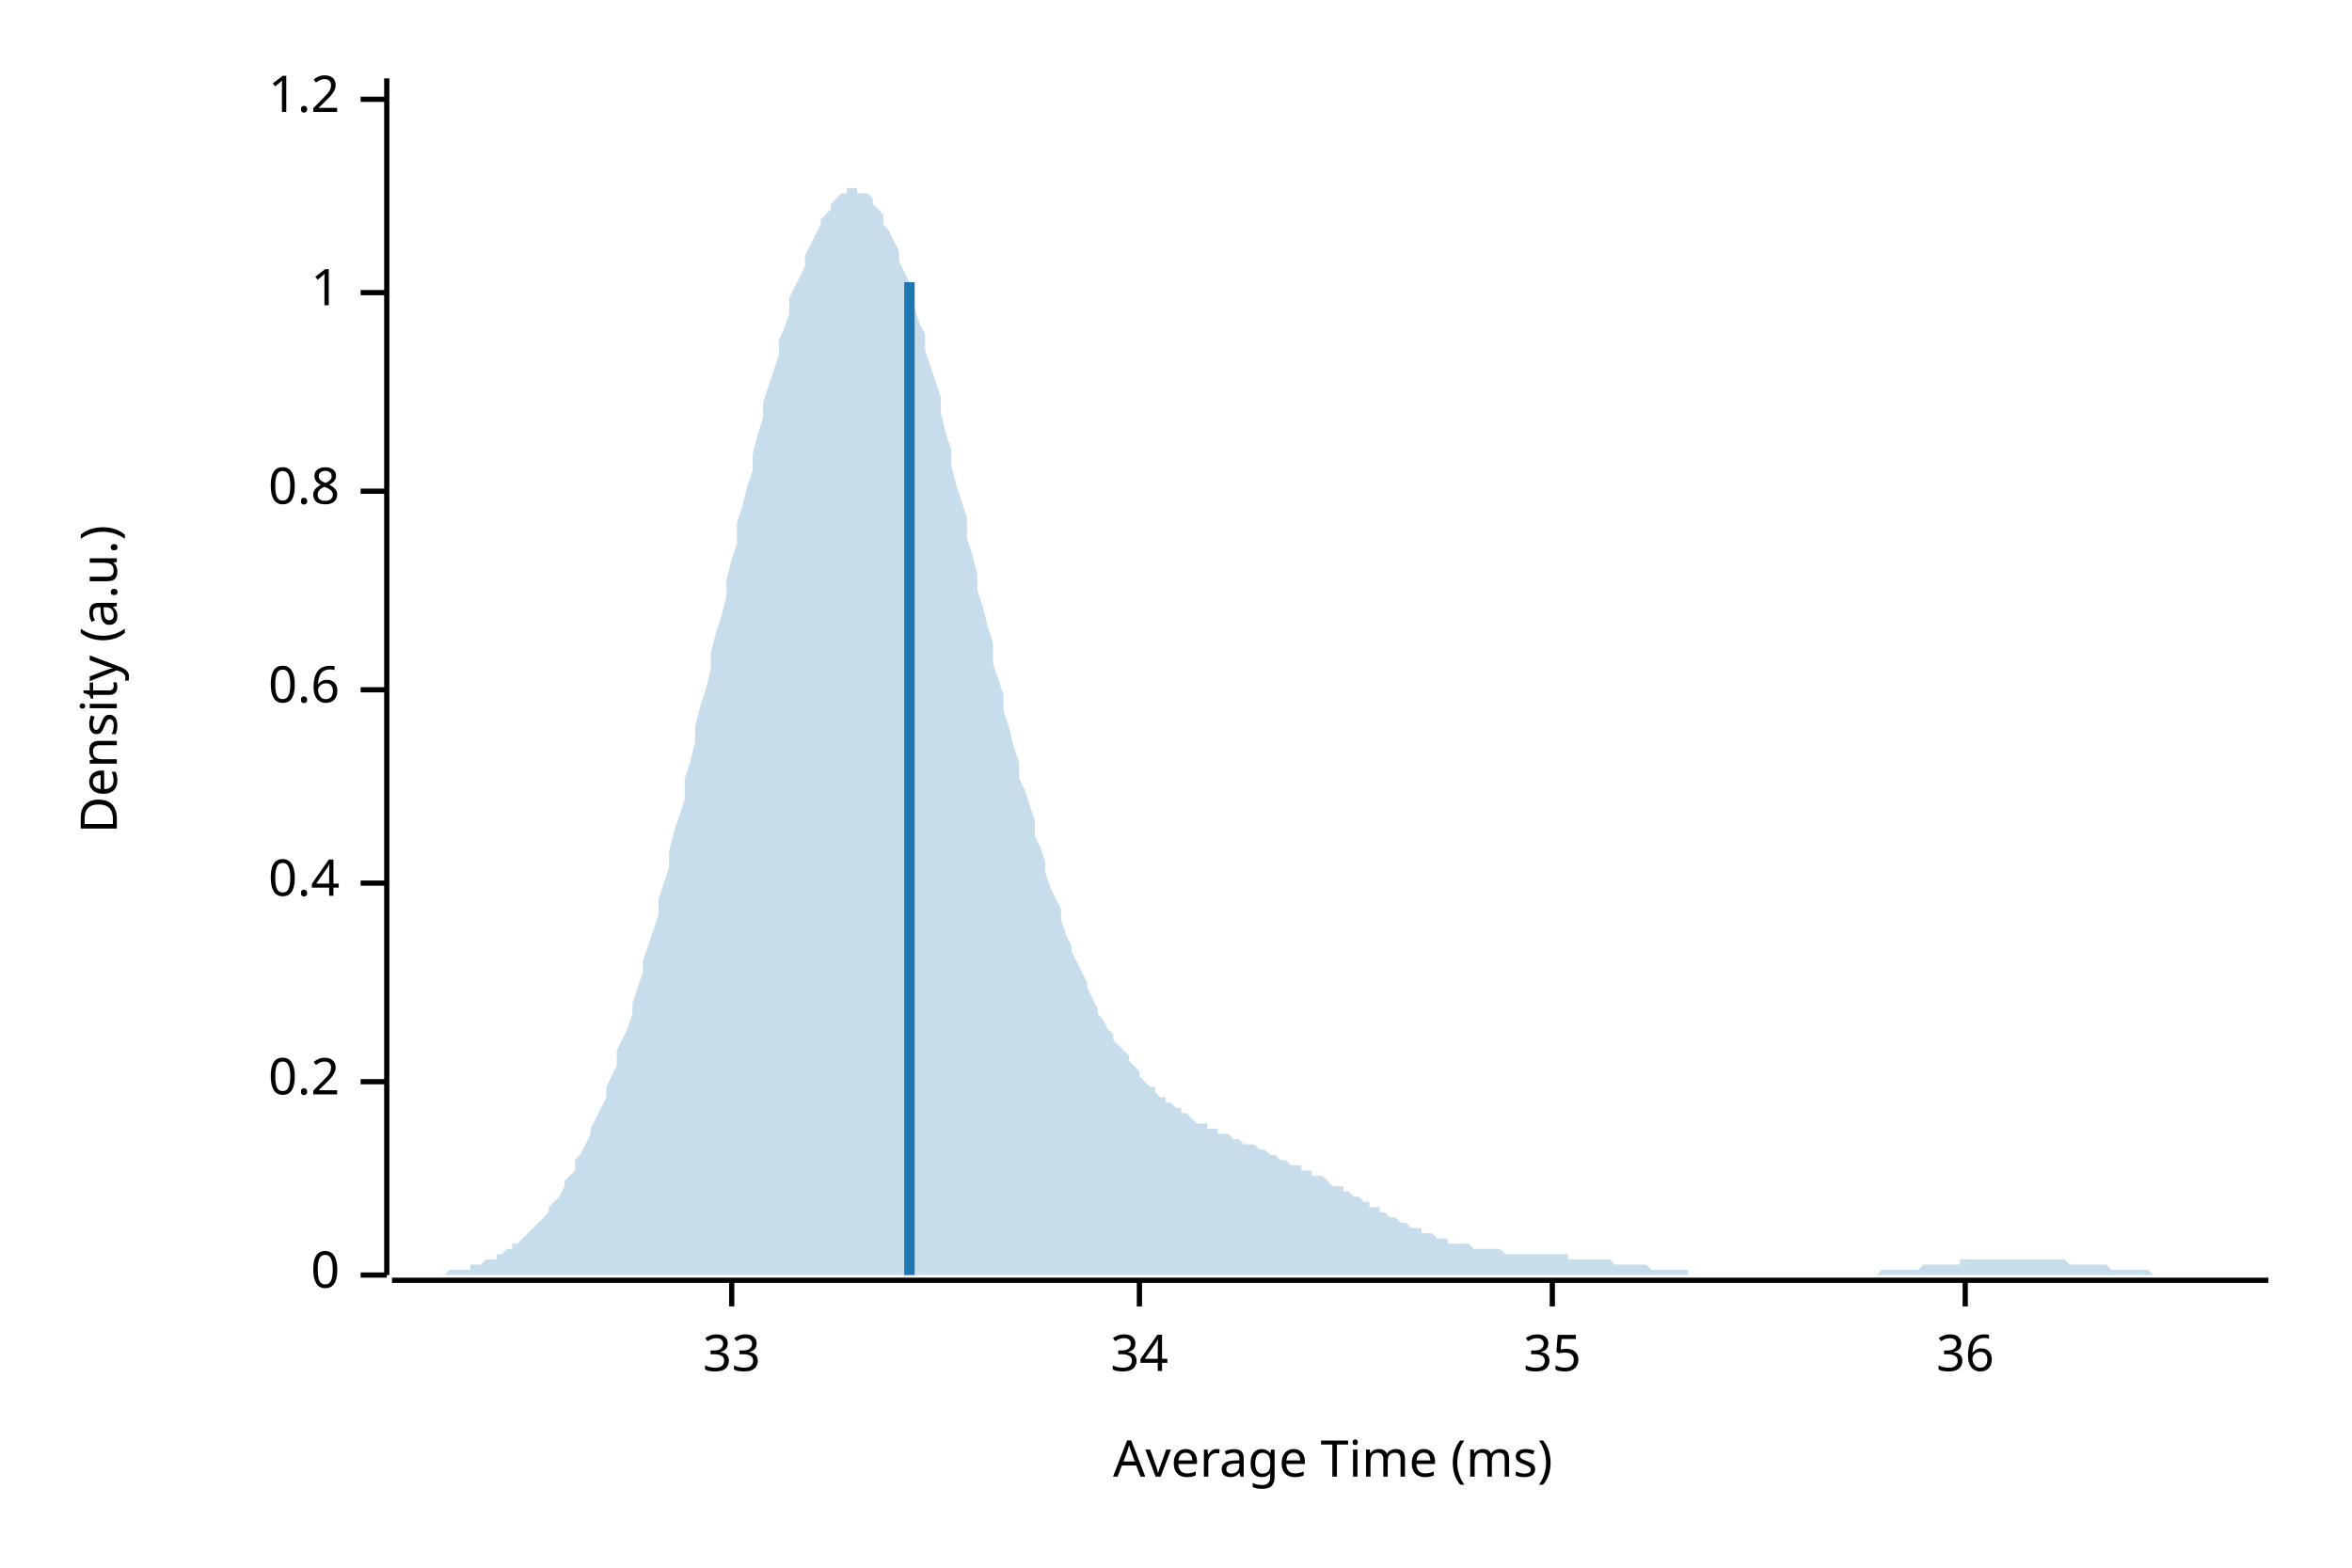
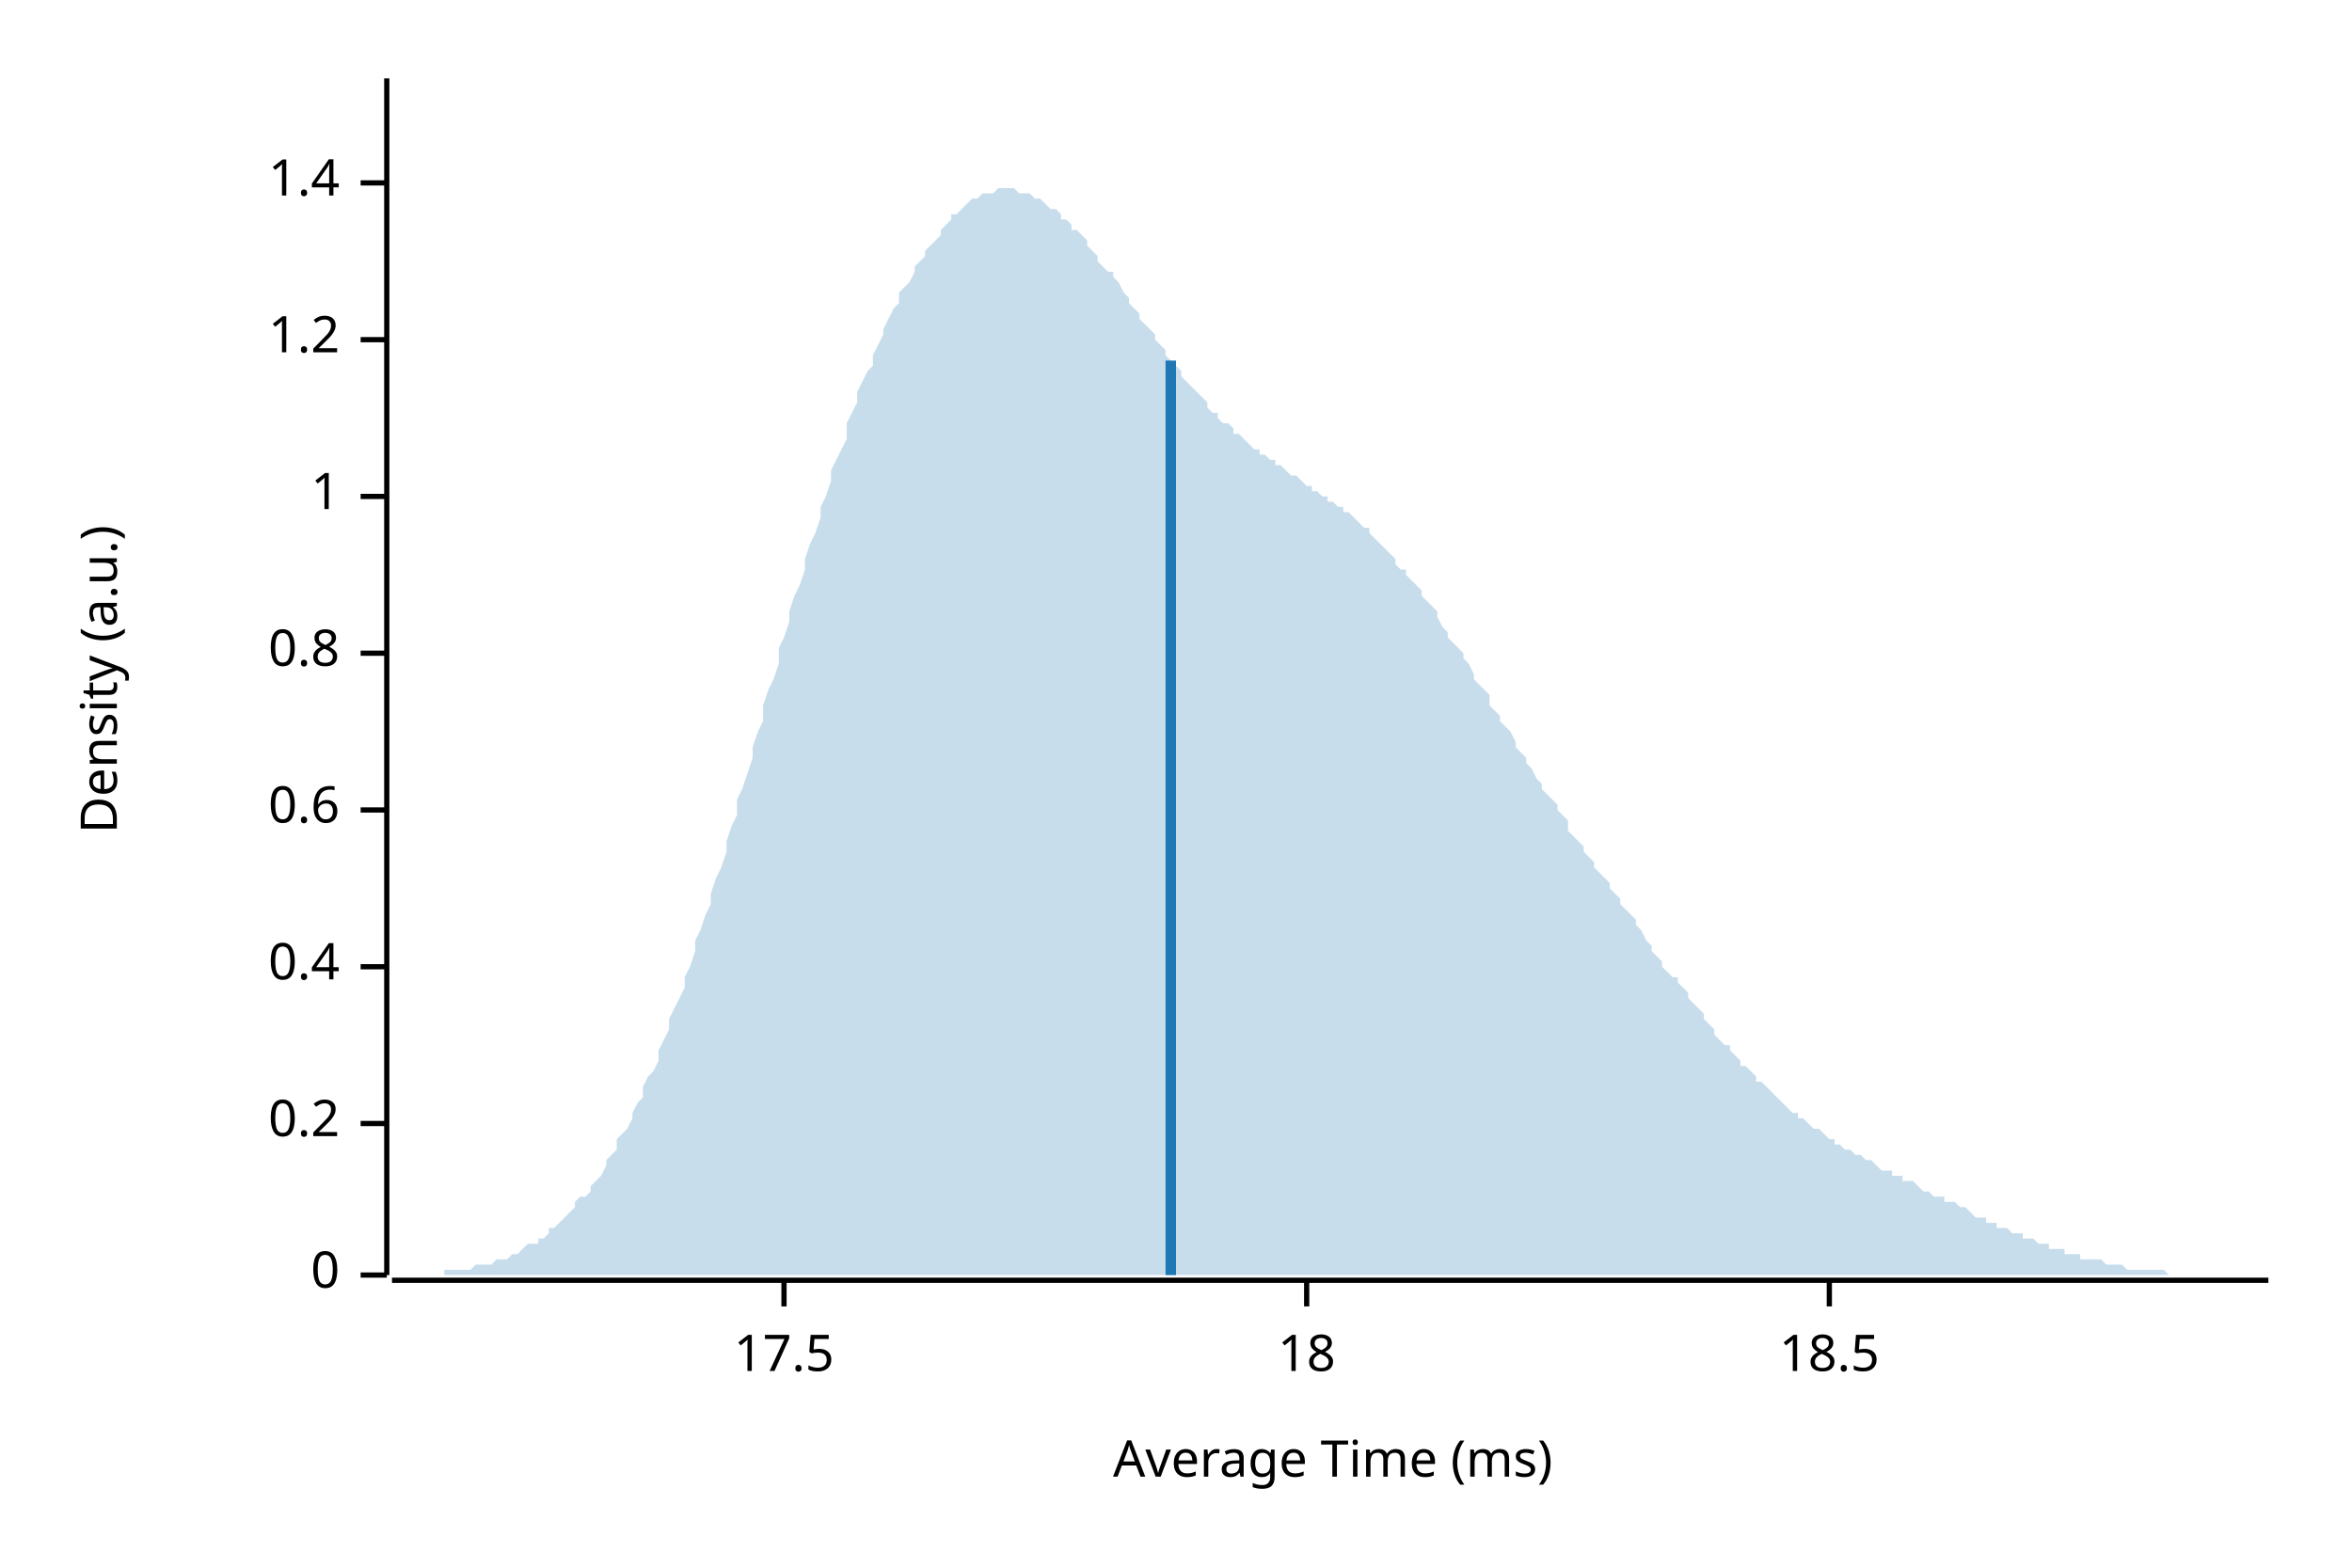
<svg xmlns="http://www.w3.org/2000/svg" width="450" height="300" viewBox="0 0 450 300">
  <text x="15" y="130" dy="0.76em" text-anchor="middle" font-family="sans-serif" font-size="9.677" opacity="1" fill="#000000" transform="rotate(270, 15, 130)">
Density (a.u.)
</text>
  <text x="255" y="285" dy="-0.5ex" text-anchor="middle" font-family="sans-serif" font-size="9.677" opacity="1" fill="#000000">
Average Time (ms)
</text>
  <polyline fill="none" opacity="1" stroke="#000000" stroke-width="1" points="74,15 74,244 " />
  <text x="65" y="244" dy="0.5ex" text-anchor="end" font-family="sans-serif" font-size="9.677" opacity="1" fill="#000000">
0
</text>
  <polyline fill="none" opacity="1" stroke="#000000" stroke-width="1" points="69,244 74,244 " />
-   <text x="65" y="207" dy="0.5ex" text-anchor="end" font-family="sans-serif" font-size="9.677" opacity="1" fill="#000000">
+   <text x="65" y="215" dy="0.5ex" text-anchor="end" font-family="sans-serif" font-size="9.677" opacity="1" fill="#000000">
0.2
</text>
-   <polyline fill="none" opacity="1" stroke="#000000" stroke-width="1" points="69,207 74,207 " />
-   <text x="65" y="169" dy="0.5ex" text-anchor="end" font-family="sans-serif" font-size="9.677" opacity="1" fill="#000000">
+   <polyline fill="none" opacity="1" stroke="#000000" stroke-width="1" points="69,215 74,215 " />
+   <text x="65" y="185" dy="0.5ex" text-anchor="end" font-family="sans-serif" font-size="9.677" opacity="1" fill="#000000">
0.4
</text>
-   <polyline fill="none" opacity="1" stroke="#000000" stroke-width="1" points="69,169 74,169 " />
-   <text x="65" y="132" dy="0.5ex" text-anchor="end" font-family="sans-serif" font-size="9.677" opacity="1" fill="#000000">
+   <polyline fill="none" opacity="1" stroke="#000000" stroke-width="1" points="69,185 74,185 " />
+   <text x="65" y="155" dy="0.5ex" text-anchor="end" font-family="sans-serif" font-size="9.677" opacity="1" fill="#000000">
0.6
</text>
-   <polyline fill="none" opacity="1" stroke="#000000" stroke-width="1" points="69,132 74,132 " />
-   <text x="65" y="94" dy="0.5ex" text-anchor="end" font-family="sans-serif" font-size="9.677" opacity="1" fill="#000000">
+   <polyline fill="none" opacity="1" stroke="#000000" stroke-width="1" points="69,155 74,155 " />
+   <text x="65" y="125" dy="0.5ex" text-anchor="end" font-family="sans-serif" font-size="9.677" opacity="1" fill="#000000">
0.8
</text>
-   <polyline fill="none" opacity="1" stroke="#000000" stroke-width="1" points="69,94 74,94 " />
-   <text x="65" y="56" dy="0.5ex" text-anchor="end" font-family="sans-serif" font-size="9.677" opacity="1" fill="#000000">
+   <polyline fill="none" opacity="1" stroke="#000000" stroke-width="1" points="69,125 74,125 " />
+   <text x="65" y="95" dy="0.5ex" text-anchor="end" font-family="sans-serif" font-size="9.677" opacity="1" fill="#000000">
1
</text>
-   <polyline fill="none" opacity="1" stroke="#000000" stroke-width="1" points="69,56 74,56 " />
-   <text x="65" y="19" dy="0.5ex" text-anchor="end" font-family="sans-serif" font-size="9.677" opacity="1" fill="#000000">
+   <polyline fill="none" opacity="1" stroke="#000000" stroke-width="1" points="69,95 74,95 " />
+   <text x="65" y="65" dy="0.5ex" text-anchor="end" font-family="sans-serif" font-size="9.677" opacity="1" fill="#000000">
1.2
</text>
-   <polyline fill="none" opacity="1" stroke="#000000" stroke-width="1" points="69,19 74,19 " />
+   <polyline fill="none" opacity="1" stroke="#000000" stroke-width="1" points="69,65 74,65 " />
+   <text x="65" y="35" dy="0.5ex" text-anchor="end" font-family="sans-serif" font-size="9.677" opacity="1" fill="#000000">
+ 1.4
+ </text>
+   <polyline fill="none" opacity="1" stroke="#000000" stroke-width="1" points="69,35 74,35 " />
  <polyline fill="none" opacity="1" stroke="#000000" stroke-width="1" points="75,245 434,245 " />
-   <text x="140" y="255" dy="0.76em" text-anchor="middle" font-family="sans-serif" font-size="9.677" opacity="1" fill="#000000">
- 33
+   <text x="150" y="255" dy="0.76em" text-anchor="middle" font-family="sans-serif" font-size="9.677" opacity="1" fill="#000000">
+ 17.5
</text>
-   <polyline fill="none" opacity="1" stroke="#000000" stroke-width="1" points="140,245 140,250 " />
-   <text x="218" y="255" dy="0.76em" text-anchor="middle" font-family="sans-serif" font-size="9.677" opacity="1" fill="#000000">
- 34
+   <polyline fill="none" opacity="1" stroke="#000000" stroke-width="1" points="150,245 150,250 " />
+   <text x="250" y="255" dy="0.76em" text-anchor="middle" font-family="sans-serif" font-size="9.677" opacity="1" fill="#000000">
+ 18
</text>
-   <polyline fill="none" opacity="1" stroke="#000000" stroke-width="1" points="218,245 218,250 " />
-   <text x="297" y="255" dy="0.76em" text-anchor="middle" font-family="sans-serif" font-size="9.677" opacity="1" fill="#000000">
- 35
+   <polyline fill="none" opacity="1" stroke="#000000" stroke-width="1" points="250,245 250,250 " />
+   <text x="350" y="255" dy="0.76em" text-anchor="middle" font-family="sans-serif" font-size="9.677" opacity="1" fill="#000000">
+ 18.5
</text>
-   <polyline fill="none" opacity="1" stroke="#000000" stroke-width="1" points="297,245 297,250 " />
-   <text x="376" y="255" dy="0.76em" text-anchor="middle" font-family="sans-serif" font-size="9.677" opacity="1" fill="#000000">
- 36
- </text>
-   <polyline fill="none" opacity="1" stroke="#000000" stroke-width="1" points="376,245 376,250 " />
-   <polygon opacity="0.25" fill="#1F78B4" points="75,244 75,244 76,244 77,244 77,244 78,244 79,244 80,244 80,244 81,244 82,244 82,244 83,244 84,244 85,244 85,244 86,243 87,243 87,243 88,243 89,243 90,243 90,242 91,242 92,242 92,242 93,241 94,241 95,241 95,240 96,240 97,239 98,239 98,238 99,238 100,237 100,237 101,236 102,235 103,234 103,234 104,233 105,232 105,231 106,230 107,229 108,227 108,226 109,225 110,224 110,222 111,221 112,219 113,217 113,216 114,214 115,212 116,210 116,208 117,206 118,204 118,201 119,199 120,197 121,194 121,192 122,189 123,186 123,184 124,181 125,178 126,175 126,172 127,169 128,166 128,163 129,159 130,156 131,153 131,149 132,146 133,142 133,139 134,135 135,132 136,128 136,125 137,121 138,118 139,114 139,111 140,107 141,104 141,100 142,97 143,93 144,90 144,87 145,83 146,80 146,77 147,74 148,71 149,68 149,65 150,63 151,60 151,57 152,55 153,53 154,51 154,49 155,47 156,45 157,43 157,42 158,41 159,40 159,39 160,38 161,37 162,37 162,36 163,36 164,36 164,37 165,37 166,37 167,38 167,39 168,40 169,41 169,43 170,44 171,46 172,48 172,50 173,52 174,54 175,57 175,59 176,62 177,64 177,67 178,70 179,73 180,76 180,79 181,83 182,86 182,89 183,93 184,96 185,99 185,103 186,106 187,110 187,113 188,116 189,120 190,123 190,127 191,130 192,133 192,136 193,139 194,143 195,146 195,149 196,151 197,154 198,157 198,160 199,162 200,165 200,167 201,170 202,172 203,174 203,176 204,179 205,181 205,182 206,184 207,186 208,188 208,189 209,191 210,193 210,194 211,195 212,197 213,198 213,199 214,200 215,201 216,202 216,203 217,204 218,205 218,206 219,207 220,208 221,208 221,209 222,210 223,210 223,211 224,211 225,212 226,212 226,213 227,213 228,214 228,214 229,215 230,215 231,215 231,216 232,216 233,216 233,217 234,217 235,217 236,218 236,218 237,218 238,219 239,219 239,219 240,219 241,220 241,220 242,220 243,221 244,221 244,221 245,222 246,222 246,222 247,223 248,223 249,223 249,224 250,224 251,224 251,225 252,225 253,225 254,226 254,226 255,227 256,227 257,227 257,228 258,228 259,229 259,229 260,229 261,230 262,230 262,231 263,231 264,231 264,232 265,232 266,233 267,233 267,233 268,234 269,234 269,234 270,235 271,235 272,235 272,236 273,236 274,236 275,237 275,237 276,237 277,237 277,238 278,238 279,238 280,238 280,238 281,238 282,239 282,239 283,239 284,239 285,239 285,239 286,239 287,239 287,239 288,240 289,240 290,240 290,240 291,240 292,240 292,240 293,240 294,240 295,240 295,240 296,240 297,240 298,240 298,240 299,240 300,240 300,241 301,241 302,241 303,241 303,241 304,241 305,241 305,241 306,241 307,241 308,241 308,241 309,242 310,242 310,242 311,242 312,242 313,242 313,242 314,242 315,242 316,243 316,243 317,243 318,243 318,243 319,243 320,243 321,243 321,243 322,243 323,243 323,244 324,244 325,244 326,244 326,244 327,244 328,244 328,244 329,244 330,244 331,244 331,244 332,244 333,244 333,244 334,244 335,244 336,244 336,244 337,244 338,244 339,244 339,244 340,244 341,244 341,244 342,244 343,244 344,244 344,244 345,244 346,244 346,244 347,244 348,244 349,244 349,244 350,244 351,244 351,244 352,244 353,244 354,244 354,244 355,244 356,244 357,244 357,244 358,244 359,244 359,244 360,243 361,243 362,243 362,243 363,243 364,243 364,243 365,243 366,243 367,243 367,243 368,242 369,242 369,242 370,242 371,242 372,242 372,242 373,242 374,242 375,242 375,241 376,241 377,241 377,241 378,241 379,241 380,241 380,241 381,241 382,241 382,241 383,241 384,241 385,241 385,241 386,241 387,241 387,241 388,241 389,241 390,241 390,241 391,241 392,241 392,241 393,241 394,241 395,241 395,241 396,242 397,242 398,242 398,242 399,242 400,242 400,242 401,242 402,242 403,242 403,242 404,243 405,243 405,243 406,243 407,243 408,243 408,243 409,243 410,243 410,243 411,243 412,244 413,244 413,244 414,244 415,244 416,244 416,244 417,244 418,244 418,244 419,244 420,244 421,244 421,244 422,244 423,244 423,244 424,244 425,244 426,244 426,244 427,244 428,244 428,244 429,244 430,244 431,244 431,244 432,244 433,244 434,244 434,244 75,244 " />
-   <polyline fill="none" opacity="1" stroke="#1F78B4" stroke-width="2" points="174,244 174,54 " />
+   <polyline fill="none" opacity="1" stroke="#000000" stroke-width="1" points="350,245 350,250 " />
+   <polygon opacity="0.25" fill="#1F78B4" points="75,244 75,244 76,244 77,244 77,244 78,244 79,244 80,244 80,244 81,244 82,244 82,244 83,244 84,244 85,244 85,243 86,243 87,243 87,243 88,243 89,243 90,243 90,243 91,242 92,242 92,242 93,242 94,242 95,241 95,241 96,241 97,241 98,240 98,240 99,240 100,239 100,239 101,238 102,238 103,238 103,237 104,237 105,236 105,235 106,235 107,234 108,233 108,233 109,232 110,231 110,230 111,229 112,229 113,228 113,227 114,226 115,225 116,223 116,222 117,221 118,220 118,218 119,217 120,216 121,214 121,213 122,211 123,210 123,208 124,206 125,205 126,203 126,201 127,199 128,197 128,195 129,193 130,191 131,189 131,187 132,185 133,182 133,180 134,178 135,175 136,173 136,171 137,168 138,166 139,163 139,161 140,158 141,156 141,153 142,151 143,148 144,145 144,143 145,140 146,138 146,135 147,132 148,130 149,127 149,124 150,122 151,119 151,117 152,114 153,112 154,109 154,107 155,104 156,102 157,99 157,97 158,95 159,92 159,90 160,88 161,86 162,84 162,81 163,79 164,77 164,75 165,73 166,71 167,70 167,68 168,66 169,64 169,63 170,61 171,59 172,58 172,56 173,55 174,54 175,52 175,51 176,50 177,49 177,48 178,47 179,46 180,45 180,44 181,43 182,42 182,41 183,41 184,40 185,39 185,39 186,38 187,38 187,38 188,37 189,37 190,37 190,37 191,36 192,36 192,36 193,36 194,36 195,37 195,37 196,37 197,37 198,38 198,38 199,38 200,39 200,39 201,40 202,40 203,41 203,42 204,42 205,43 205,44 206,44 207,45 208,46 208,47 209,48 210,49 210,50 211,51 212,52 213,52 213,53 214,54 215,56 216,57 216,58 217,59 218,60 218,61 219,62 220,63 221,64 221,65 222,66 223,67 223,68 224,69 225,70 226,71 226,72 227,73 228,74 228,74 229,75 230,76 231,77 231,78 232,79 233,79 233,80 234,81 235,81 236,82 236,83 237,83 238,84 239,85 239,85 240,86 241,86 241,87 242,87 243,88 244,88 244,89 245,89 246,90 246,90 247,91 248,91 249,92 249,92 250,93 251,93 251,94 252,94 253,95 254,95 254,96 255,96 256,97 257,97 257,98 258,98 259,99 259,99 260,100 261,101 262,101 262,102 263,103 264,104 264,104 265,105 266,106 267,107 267,108 268,109 269,109 269,110 270,111 271,112 272,113 272,114 273,115 274,116 275,117 275,118 276,120 277,121 277,122 278,123 279,124 280,125 280,126 281,127 282,129 282,130 283,131 284,132 285,133 285,135 286,136 287,137 287,138 288,139 289,140 290,142 290,143 291,144 292,145 292,146 293,147 294,149 295,150 295,151 296,152 297,153 298,154 298,155 299,156 300,157 300,159 301,160 302,161 303,162 303,163 304,164 305,165 305,166 306,167 307,168 308,169 308,170 309,171 310,172 310,173 311,174 312,175 313,176 313,177 314,178 315,180 316,181 316,182 317,183 318,184 318,185 319,186 320,187 321,187 321,188 322,189 323,190 323,191 324,192 325,193 326,194 326,195 327,196 328,197 328,198 329,199 330,200 331,200 331,201 332,202 333,203 333,204 334,204 335,205 336,206 336,207 337,207 338,208 339,209 339,209 340,210 341,211 341,211 342,212 343,213 344,213 344,214 345,214 346,215 346,215 347,216 348,216 349,217 349,217 350,218 351,218 351,219 352,219 353,220 354,220 354,220 355,221 356,221 357,222 357,222 358,222 359,223 359,223 360,224 361,224 362,224 362,225 363,225 364,225 364,226 365,226 366,226 367,227 367,227 368,228 369,228 369,228 370,229 371,229 372,229 372,230 373,230 374,230 375,231 375,231 376,231 377,232 377,232 378,233 379,233 380,233 380,234 381,234 382,234 382,235 383,235 384,235 385,236 385,236 386,236 387,236 387,237 388,237 389,237 390,238 390,238 391,238 392,238 392,239 393,239 394,239 395,239 395,240 396,240 397,240 398,240 398,241 399,241 400,241 400,241 401,241 402,241 403,242 403,242 404,242 405,242 405,242 406,242 407,243 408,243 408,243 409,243 410,243 410,243 411,243 412,243 413,243 413,243 414,243 415,244 416,244 416,244 417,244 418,244 418,244 419,244 420,244 421,244 421,244 422,244 423,244 423,244 424,244 425,244 426,244 426,244 427,244 428,244 428,244 429,244 430,244 431,244 431,244 432,244 433,244 434,244 434,244 75,244 " />
+   <polyline fill="none" opacity="1" stroke="#1F78B4" stroke-width="2" points="224,244 224,69 " />
</svg>
